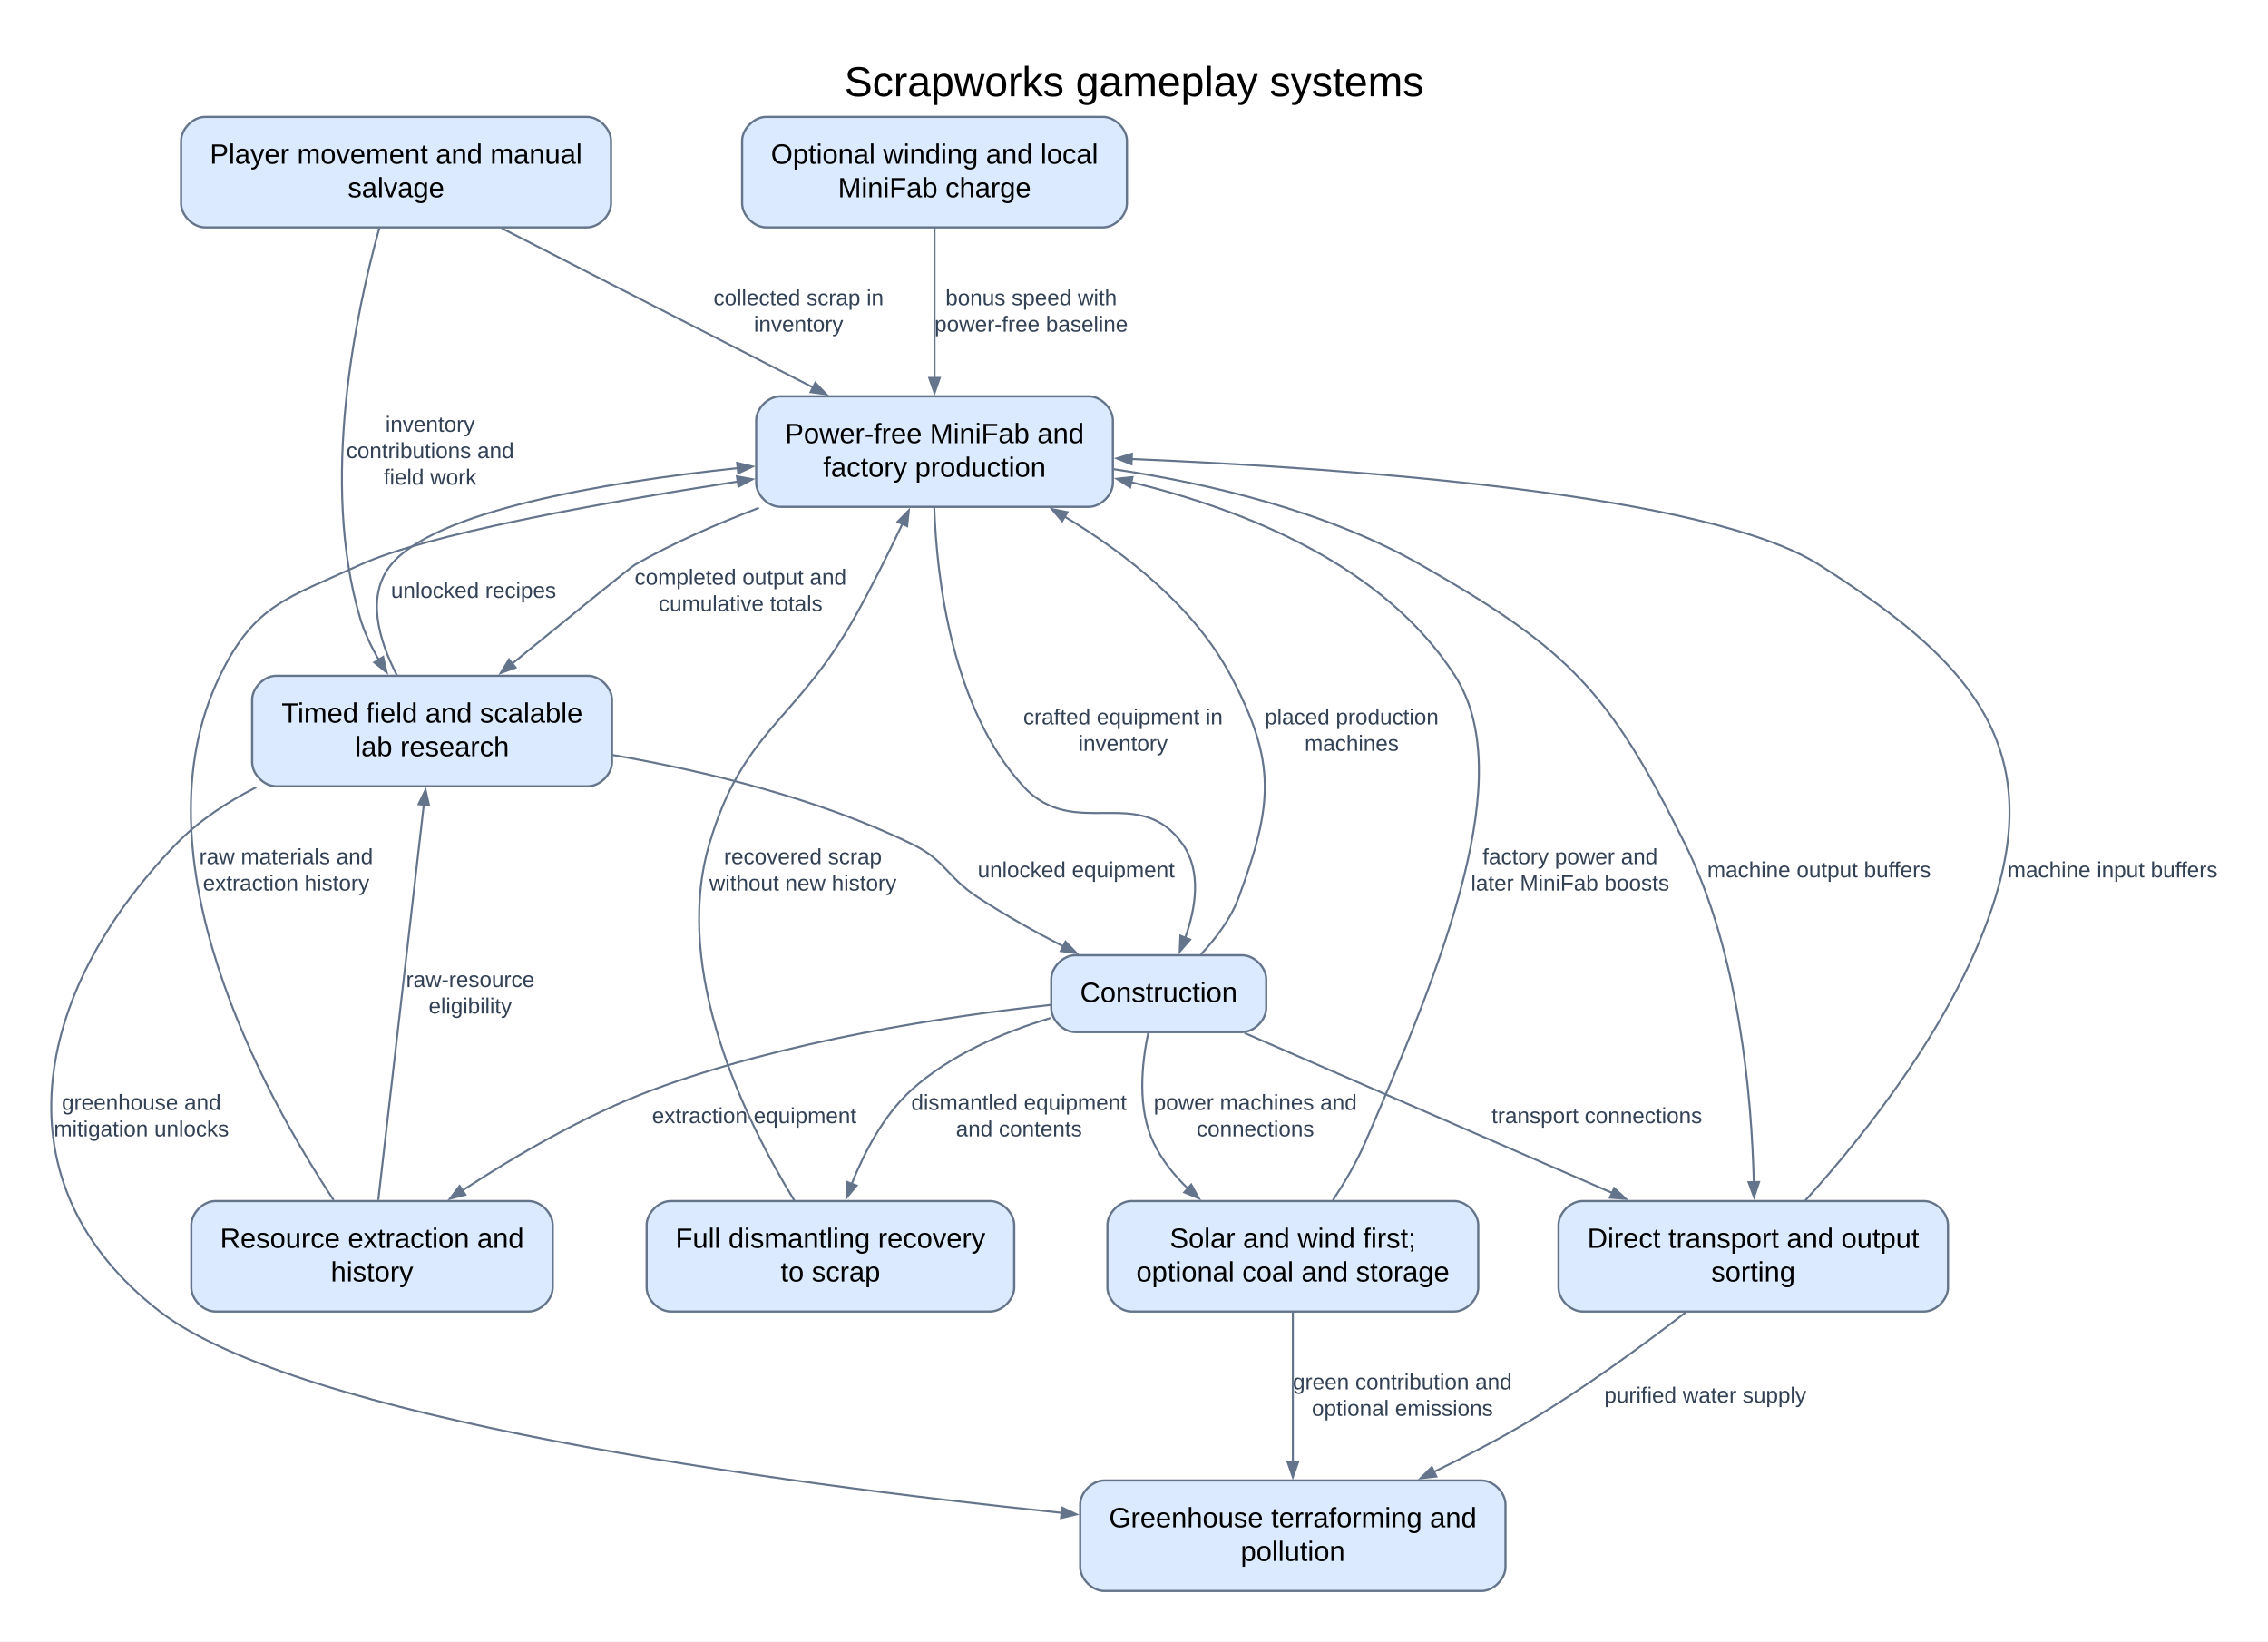
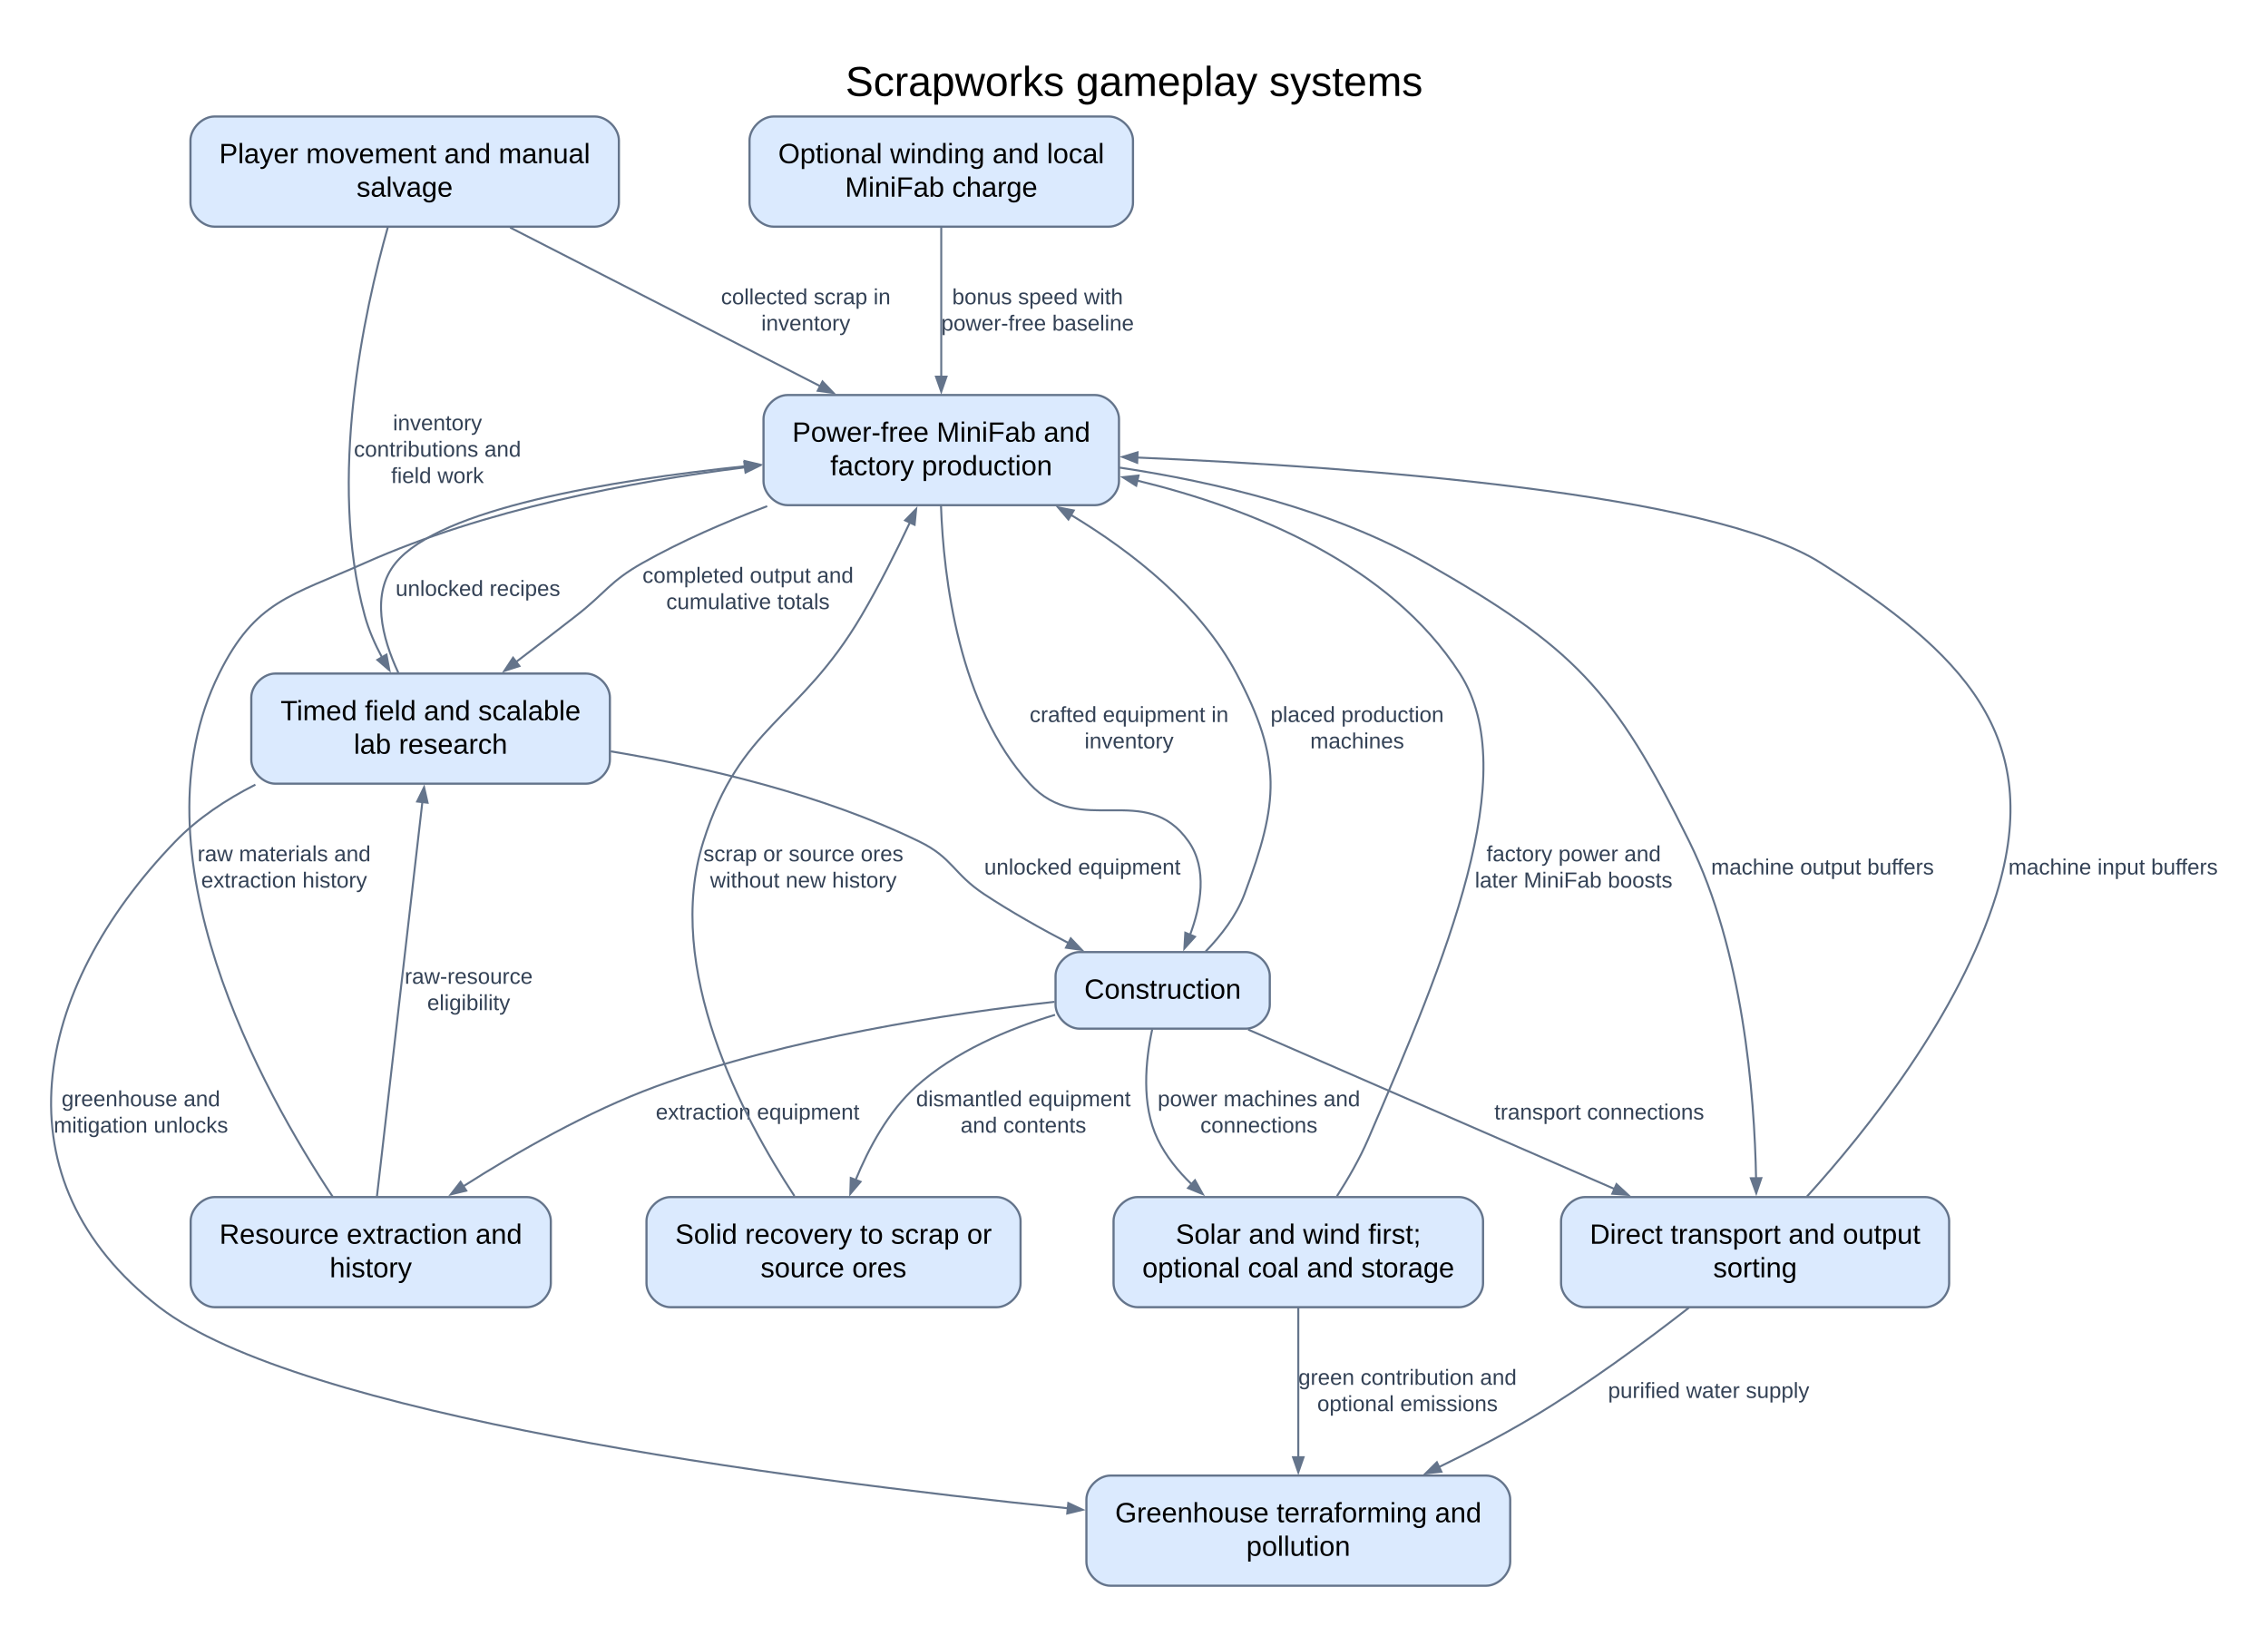
- <svg xmlns="http://www.w3.org/2000/svg" width="1133pt" height="820pt" viewBox="0.00 0.00 1133.00 820.00">
+ <svg xmlns="http://www.w3.org/2000/svg" width="1137pt" height="820pt" viewBox="0.00 0.00 1137.00 820.00">
  <g id="graph0" class="graph" transform="scale(1 1) rotate(0) translate(25.2 794.8)">
-     <polygon fill="white" stroke="none" points="-25.2,25.2 -25.2,-794.8 1107.9,-794.8 1107.9,25.2 -25.2,25.2" />
-     <text xml:space="preserve" text-anchor="middle" x="541.35" y="-746.7" font-family="Arial,sans-serif" font-size="21.00">Scrapworks gameplay systems</text>
+     <polygon fill="white" stroke="none" points="-25.2,25.2 -25.2,-794.8 1111.93,-794.8 1111.93,25.2 -25.2,25.2" />
+     <text xml:space="preserve" text-anchor="middle" x="543.36" y="-746.7" font-family="Arial,sans-serif" font-size="21.00">Scrapworks gameplay systems</text>
    <g id="node1" class="node">
-       <path fill="#dbeafe" stroke="#64748b" stroke-width="1.1" d="M268.04,-736.4C268.04,-736.4 77.25,-736.4 77.25,-736.4 71.25,-736.4 65.25,-730.4 65.25,-724.4 65.25,-724.4 65.25,-693.2 65.25,-693.2 65.25,-687.2 71.25,-681.2 77.25,-681.2 77.25,-681.2 268.04,-681.2 268.04,-681.2 274.04,-681.2 280.04,-687.2 280.04,-693.2 280.04,-693.2 280.04,-724.4 280.04,-724.4 280.04,-730.4 274.04,-736.4 268.04,-736.4" />
-       <text xml:space="preserve" text-anchor="middle" x="172.65" y="-713" font-family="Arial,sans-serif" font-size="14.00">Player movement and manual</text>
-       <text xml:space="preserve" text-anchor="middle" x="172.65" y="-696.2" font-family="Arial,sans-serif" font-size="14.00">salvage</text>
+       <path fill="#dbeafe" stroke="#64748b" stroke-width="1.1" d="M273.06,-736.4C273.06,-736.4 82.28,-736.4 82.28,-736.4 76.28,-736.4 70.28,-730.4 70.28,-724.4 70.28,-724.4 70.28,-693.2 70.28,-693.2 70.28,-687.2 76.28,-681.2 82.28,-681.2 82.28,-681.2 273.06,-681.2 273.06,-681.2 279.06,-681.2 285.06,-687.2 285.06,-693.2 285.06,-693.2 285.06,-724.4 285.06,-724.4 285.06,-730.4 279.06,-736.4 273.06,-736.4" />
+       <text xml:space="preserve" text-anchor="middle" x="177.67" y="-713" font-family="Arial,sans-serif" font-size="14.00">Player movement and manual</text>
+       <text xml:space="preserve" text-anchor="middle" x="177.67" y="-696.2" font-family="Arial,sans-serif" font-size="14.00">salvage</text>
    </g>
    <g id="node2" class="node">
-       <path fill="#dbeafe" stroke="#64748b" stroke-width="1.1" d="M518.75,-596.8C518.75,-596.8 364.55,-596.8 364.55,-596.8 358.55,-596.8 352.55,-590.8 352.55,-584.8 352.55,-584.8 352.55,-553.6 352.55,-553.6 352.55,-547.6 358.55,-541.6 364.55,-541.6 364.55,-541.6 518.75,-541.6 518.75,-541.6 524.75,-541.6 530.75,-547.6 530.75,-553.6 530.75,-553.6 530.75,-584.8 530.75,-584.8 530.75,-590.8 524.75,-596.8 518.75,-596.8" />
-       <text xml:space="preserve" text-anchor="middle" x="441.65" y="-573.4" font-family="Arial,sans-serif" font-size="14.00">Power-free MiniFab and</text>
-       <text xml:space="preserve" text-anchor="middle" x="441.65" y="-556.6" font-family="Arial,sans-serif" font-size="14.00">factory production</text>
+       <path fill="#dbeafe" stroke="#64748b" stroke-width="1.1" d="M523.77,-596.8C523.77,-596.8 369.57,-596.8 369.57,-596.8 363.57,-596.8 357.57,-590.8 357.57,-584.8 357.57,-584.8 357.57,-553.6 357.57,-553.6 357.57,-547.6 363.57,-541.6 369.57,-541.6 369.57,-541.6 523.77,-541.6 523.77,-541.6 529.77,-541.6 535.77,-547.6 535.77,-553.6 535.77,-553.6 535.77,-584.8 535.77,-584.8 535.77,-590.8 529.77,-596.8 523.77,-596.8" />
+       <text xml:space="preserve" text-anchor="middle" x="446.67" y="-573.4" font-family="Arial,sans-serif" font-size="14.00">Power-free MiniFab and</text>
+       <text xml:space="preserve" text-anchor="middle" x="446.67" y="-556.6" font-family="Arial,sans-serif" font-size="14.00">factory production</text>
    </g>
    <g id="edge1" class="edge">
-       <path fill="none" stroke="#64748b" d="M225.47,-680.78C270.17,-657.92 334.22,-625.15 381.01,-601.22" />
-       <polygon fill="#64748b" stroke="#64748b" points="382.11,-603.6 387.6,-597.85 379.72,-598.93 382.11,-603.6" />
-       <text xml:space="preserve" text-anchor="middle" x="373.73" y="-642.3" font-family="Arial,sans-serif" font-size="11.00" fill="#334155">collected scrap in</text>
-       <text xml:space="preserve" text-anchor="middle" x="373.73" y="-629.1" font-family="Arial,sans-serif" font-size="11.00" fill="#334155">inventory</text>
+       <path fill="none" stroke="#64748b" d="M230.49,-680.78C275.19,-657.92 339.25,-625.15 386.03,-601.22" />
+       <polygon fill="#64748b" stroke="#64748b" points="387.14,-603.6 392.62,-597.85 384.74,-598.93 387.14,-603.6" />
+       <text xml:space="preserve" text-anchor="middle" x="378.76" y="-642.3" font-family="Arial,sans-serif" font-size="11.00" fill="#334155">collected scrap in</text>
+       <text xml:space="preserve" text-anchor="middle" x="378.76" y="-629.1" font-family="Arial,sans-serif" font-size="11.00" fill="#334155">inventory</text>
    </g>
    <g id="node3" class="node">
-       <path fill="#dbeafe" stroke="#64748b" stroke-width="1.1" d="M268.53,-457.2C268.53,-457.2 112.76,-457.2 112.76,-457.2 106.76,-457.2 100.76,-451.2 100.76,-445.2 100.76,-445.2 100.76,-414 100.76,-414 100.76,-408 106.76,-402 112.76,-402 112.76,-402 268.53,-402 268.53,-402 274.53,-402 280.53,-408 280.53,-414 280.53,-414 280.53,-445.2 280.53,-445.2 280.53,-451.2 274.53,-457.2 268.53,-457.2" />
-       <text xml:space="preserve" text-anchor="middle" x="190.65" y="-433.8" font-family="Arial,sans-serif" font-size="14.00">Timed field and scalable</text>
-       <text xml:space="preserve" text-anchor="middle" x="190.65" y="-417" font-family="Arial,sans-serif" font-size="14.00">lab research</text>
+       <path fill="#dbeafe" stroke="#64748b" stroke-width="1.1" d="M268.55,-457.2C268.55,-457.2 112.78,-457.2 112.78,-457.2 106.78,-457.2 100.78,-451.2 100.78,-445.2 100.78,-445.2 100.78,-414 100.78,-414 100.78,-408 106.78,-402 112.78,-402 112.78,-402 268.55,-402 268.55,-402 274.55,-402 280.55,-408 280.55,-414 280.55,-414 280.55,-445.2 280.55,-445.2 280.55,-451.2 274.55,-457.2 268.55,-457.2" />
+       <text xml:space="preserve" text-anchor="middle" x="190.67" y="-433.8" font-family="Arial,sans-serif" font-size="14.00">Timed field and scalable</text>
+       <text xml:space="preserve" text-anchor="middle" x="190.67" y="-417" font-family="Arial,sans-serif" font-size="14.00">lab research</text>
    </g>
    <g id="edge2" class="edge">
-       <path fill="none" stroke="#64748b" d="M164.3,-680.89C152.53,-638.53 134.58,-554.13 154.65,-486.2 156.78,-478.99 160.17,-471.83 164.04,-465.17" />
-       <polygon fill="#64748b" stroke="#64748b" points="166.21,-466.65 167.95,-458.9 161.76,-463.87 166.21,-466.65" />
-       <text xml:space="preserve" text-anchor="middle" x="189.67" y="-579.1" font-family="Arial,sans-serif" font-size="11.00" fill="#334155">inventory</text>
-       <text xml:space="preserve" text-anchor="middle" x="189.67" y="-565.9" font-family="Arial,sans-serif" font-size="11.00" fill="#334155">contributions and</text>
-       <text xml:space="preserve" text-anchor="middle" x="189.67" y="-552.7" font-family="Arial,sans-serif" font-size="11.00" fill="#334155">field work</text>
+       <path fill="none" stroke="#64748b" d="M169.25,-680.99C157.32,-638.78 138.91,-554.56 157.67,-486.2 159.63,-479.04 162.78,-471.87 166.38,-465.17" />
+       <polygon fill="#64748b" stroke="#64748b" points="168.54,-466.68 170,-458.87 163.99,-464.06 168.54,-466.68" />
+       <text xml:space="preserve" text-anchor="middle" x="194.11" y="-579.1" font-family="Arial,sans-serif" font-size="11.00" fill="#334155">inventory</text>
+       <text xml:space="preserve" text-anchor="middle" x="194.11" y="-565.9" font-family="Arial,sans-serif" font-size="11.00" fill="#334155">contributions and</text>
+       <text xml:space="preserve" text-anchor="middle" x="194.11" y="-552.7" font-family="Arial,sans-serif" font-size="11.00" fill="#334155">field work</text>
    </g>
    <g id="edge5" class="edge">
-       <path fill="none" stroke="#64748b" d="M353.93,-541.08C332.99,-533.14 311.13,-523.59 291.85,-512.6 290.08,-511.59 258.16,-485.67 230.64,-463.25" />
-       <polygon fill="#64748b" stroke="#64748b" points="232.4,-461.3 224.93,-458.59 229.08,-465.37 232.4,-461.3" />
-       <text xml:space="preserve" text-anchor="middle" x="344.75" y="-502.7" font-family="Arial,sans-serif" font-size="11.00" fill="#334155">completed output and</text>
-       <text xml:space="preserve" text-anchor="middle" x="344.75" y="-489.5" font-family="Arial,sans-serif" font-size="11.00" fill="#334155">cumulative totals</text>
+       <path fill="none" stroke="#64748b" d="M359.41,-541.1C338.35,-533.14 316.32,-523.57 296.87,-512.6 280.45,-503.34 278.55,-497.78 263.67,-486.2 253.96,-478.64 243.46,-470.58 233.53,-463.01" />
+       <polygon fill="#64748b" stroke="#64748b" points="235.19,-460.97 227.63,-458.52 232.01,-465.15 235.19,-460.97" />
+       <text xml:space="preserve" text-anchor="middle" x="349.77" y="-502.7" font-family="Arial,sans-serif" font-size="11.00" fill="#334155">completed output and</text>
+       <text xml:space="preserve" text-anchor="middle" x="349.77" y="-489.5" font-family="Arial,sans-serif" font-size="11.00" fill="#334155">cumulative totals</text>
    </g>
    <g id="node4" class="node">
-       <path fill="#dbeafe" stroke="#64748b" stroke-width="1.1" d="M595.34,-317.6C595.34,-317.6 511.95,-317.6 511.95,-317.6 505.95,-317.6 499.95,-311.6 499.95,-305.6 499.95,-305.6 499.95,-291.2 499.95,-291.2 499.95,-285.2 505.95,-279.2 511.95,-279.2 511.95,-279.2 595.34,-279.2 595.34,-279.2 601.34,-279.2 607.34,-285.2 607.34,-291.2 607.34,-291.2 607.34,-305.6 607.34,-305.6 607.34,-311.6 601.34,-317.6 595.34,-317.6" />
-       <text xml:space="preserve" text-anchor="middle" x="553.65" y="-294.2" font-family="Arial,sans-serif" font-size="14.00">Construction</text>
+       <path fill="#dbeafe" stroke="#64748b" stroke-width="1.1" d="M599.37,-317.6C599.37,-317.6 515.97,-317.6 515.97,-317.6 509.97,-317.6 503.97,-311.6 503.97,-305.6 503.97,-305.6 503.97,-291.2 503.97,-291.2 503.97,-285.2 509.97,-279.2 515.97,-279.2 515.97,-279.2 599.37,-279.2 599.37,-279.2 605.37,-279.2 611.37,-285.2 611.37,-291.2 611.37,-291.2 611.37,-305.6 611.37,-305.6 611.37,-311.6 605.37,-317.6 599.37,-317.6" />
+       <text xml:space="preserve" text-anchor="middle" x="557.67" y="-294.2" font-family="Arial,sans-serif" font-size="14.00">Construction</text>
    </g>
    <g id="edge8" class="edge">
-       <path fill="none" stroke="#64748b" d="M441.52,-541.32C442.8,-505.15 450.39,-440.88 485.98,-402 511.42,-374.2 544.03,-403.87 565.65,-373 575.08,-359.52 572.2,-341.29 566.89,-326.35" />
-       <polygon fill="#64748b" stroke="#64748b" points="569.34,-325.39 564.13,-319.4 564.46,-327.34 569.34,-325.39" />
-       <text xml:space="preserve" text-anchor="middle" x="535.81" y="-432.9" font-family="Arial,sans-serif" font-size="11.00" fill="#334155">crafted equipment in</text>
-       <text xml:space="preserve" text-anchor="middle" x="535.81" y="-419.7" font-family="Arial,sans-serif" font-size="11.00" fill="#334155">inventory</text>
+       <path fill="none" stroke="#64748b" d="M446.54,-541.32C447.82,-505.15 455.41,-440.88 491,-402 516.44,-374.2 549.06,-403.87 570.67,-373 580.21,-359.37 576.93,-340.92 571.28,-325.91" />
+       <polygon fill="#64748b" stroke="#64748b" points="573.86,-325.28 568.55,-319.37 569.02,-327.3 573.86,-325.28" />
+       <text xml:space="preserve" text-anchor="middle" x="540.83" y="-432.9" font-family="Arial,sans-serif" font-size="11.00" fill="#334155">crafted equipment in</text>
+       <text xml:space="preserve" text-anchor="middle" x="540.83" y="-419.7" font-family="Arial,sans-serif" font-size="11.00" fill="#334155">inventory</text>
    </g>
    <g id="node5" class="node">
-       <path fill="#dbeafe" stroke="#64748b" stroke-width="1.1" d="M935.93,-194.8C935.93,-194.8 765.37,-194.8 765.37,-194.8 759.37,-194.8 753.37,-188.8 753.37,-182.8 753.37,-182.8 753.37,-151.6 753.37,-151.6 753.37,-145.6 759.37,-139.6 765.37,-139.6 765.37,-139.6 935.93,-139.6 935.93,-139.6 941.93,-139.6 947.93,-145.6 947.93,-151.6 947.93,-151.6 947.93,-182.8 947.93,-182.8 947.93,-188.8 941.93,-194.8 935.93,-194.8" />
-       <text xml:space="preserve" text-anchor="middle" x="850.65" y="-171.4" font-family="Arial,sans-serif" font-size="14.00">Direct transport and output</text>
-       <text xml:space="preserve" text-anchor="middle" x="850.65" y="-154.6" font-family="Arial,sans-serif" font-size="14.00">sorting</text>
+       <path fill="#dbeafe" stroke="#64748b" stroke-width="1.1" d="M939.95,-194.8C939.95,-194.8 769.39,-194.8 769.39,-194.8 763.39,-194.8 757.39,-188.8 757.39,-182.8 757.39,-182.8 757.39,-151.6 757.39,-151.6 757.39,-145.6 763.39,-139.6 769.39,-139.6 769.39,-139.6 939.95,-139.6 939.95,-139.6 945.95,-139.6 951.95,-145.6 951.95,-151.6 951.95,-151.6 951.95,-182.8 951.95,-182.8 951.95,-188.8 945.95,-194.8 939.95,-194.8" />
+       <text xml:space="preserve" text-anchor="middle" x="854.67" y="-171.4" font-family="Arial,sans-serif" font-size="14.00">Direct transport and output</text>
+       <text xml:space="preserve" text-anchor="middle" x="854.67" y="-154.6" font-family="Arial,sans-serif" font-size="14.00">sorting</text>
    </g>
    <g id="edge14" class="edge">
-       <path fill="none" stroke="#64748b" d="M531.1,-560.42C579.11,-553.21 637.87,-539.33 684.65,-512.6 758.79,-470.23 778.67,-449.48 816.65,-373 843.76,-318.42 849.89,-246.59 850.93,-204.11" />
-       <polygon fill="#64748b" stroke="#64748b" points="853.55,-204.31 851.05,-196.77 848.3,-204.22 853.55,-204.31" />
-       <text xml:space="preserve" text-anchor="middle" x="883.52" y="-356.5" font-family="Arial,sans-serif" font-size="11.00" fill="#334155">machine output buffers</text>
+       <path fill="none" stroke="#64748b" d="M536.12,-560.42C584.14,-553.21 642.89,-539.33 689.67,-512.6 763.81,-470.23 783.87,-449.57 821.67,-373 848.63,-318.39 854.37,-246.57 855.16,-204.1" />
+       <polygon fill="#64748b" stroke="#64748b" points="857.79,-204.29 855.25,-196.76 852.54,-204.23 857.79,-204.29" />
+       <text xml:space="preserve" text-anchor="middle" x="888.46" y="-356.5" font-family="Arial,sans-serif" font-size="11.00" fill="#334155">machine output buffers</text>
    </g>
    <g id="edge6" class="edge">
-       <path fill="none" stroke="#64748b" d="M173.02,-457.57C164.07,-474.96 157.48,-497.14 170.1,-512.6 191.98,-539.42 275.01,-553.65 343.56,-560.98" />
-       <polygon fill="#64748b" stroke="#64748b" points="343.03,-563.56 350.76,-561.72 343.57,-558.34 343.03,-563.56" />
-       <text xml:space="preserve" text-anchor="middle" x="211.37" y="-496.1" font-family="Arial,sans-serif" font-size="11.00" fill="#334155">unlocked recipes</text>
+       <path fill="none" stroke="#64748b" d="M174.46,-457.66C166.33,-475.08 160.59,-497.27 173.12,-512.6 195.25,-539.68 279.37,-553.9 348.56,-561.15" />
+       <polygon fill="#64748b" stroke="#64748b" points="348.11,-563.74 355.84,-561.89 348.64,-558.52 348.11,-563.74" />
+       <text xml:space="preserve" text-anchor="middle" x="214.39" y="-496.1" font-family="Arial,sans-serif" font-size="11.00" fill="#334155">unlocked recipes</text>
    </g>
    <g id="edge7" class="edge">
-       <path fill="none" stroke="#64748b" d="M280.83,-417.63C327.3,-409.56 383.86,-395.87 430.65,-373 447.38,-364.82 447.62,-356.83 463.19,-346.6 476.68,-337.74 492.03,-329.2 506.2,-321.89" />
-       <polygon fill="#64748b" stroke="#64748b" points="507.09,-324.38 512.59,-318.64 504.71,-319.7 507.09,-324.38" />
-       <text xml:space="preserve" text-anchor="middle" x="512.42" y="-356.5" font-family="Arial,sans-serif" font-size="11.00" fill="#334155">unlocked equipment</text>
+       <path fill="none" stroke="#64748b" d="M280.98,-418.21C328.74,-410.26 387.32,-396.5 435.67,-373 452.42,-364.86 452.67,-356.86 468.21,-346.6 481.56,-337.78 496.75,-329.26 510.76,-321.95" />
+       <polygon fill="#64748b" stroke="#64748b" points="511.6,-324.47 517.07,-318.7 509.2,-319.8 511.6,-324.47" />
+       <text xml:space="preserve" text-anchor="middle" x="517.44" y="-356.5" font-family="Arial,sans-serif" font-size="11.00" fill="#334155">unlocked equipment</text>
    </g>
    <g id="node7" class="node">
-       <path fill="#dbeafe" stroke="#64748b" stroke-width="1.1" d="M714.88,-55.2C714.88,-55.2 526.42,-55.2 526.42,-55.2 520.42,-55.2 514.42,-49.2 514.42,-43.2 514.42,-43.2 514.42,-12 514.42,-12 514.42,-6 520.42,0 526.42,0 526.42,0 714.88,0 714.88,0 720.88,0 726.88,-6 726.88,-12 726.88,-12 726.88,-43.2 726.88,-43.2 726.88,-49.2 720.88,-55.2 714.88,-55.2" />
-       <text xml:space="preserve" text-anchor="middle" x="620.65" y="-31.8" font-family="Arial,sans-serif" font-size="14.00">Greenhouse terraforming and</text>
-       <text xml:space="preserve" text-anchor="middle" x="620.65" y="-15" font-family="Arial,sans-serif" font-size="14.00">pollution</text>
+       <path fill="#dbeafe" stroke="#64748b" stroke-width="1.1" d="M719.9,-55.2C719.9,-55.2 531.44,-55.2 531.44,-55.2 525.44,-55.2 519.44,-49.2 519.44,-43.2 519.44,-43.2 519.44,-12 519.44,-12 519.44,-6 525.44,0 531.44,0 531.44,0 719.9,0 719.9,0 725.9,0 731.9,-6 731.9,-12 731.9,-12 731.9,-43.2 731.9,-43.2 731.9,-49.2 725.9,-55.2 719.9,-55.2" />
+       <text xml:space="preserve" text-anchor="middle" x="625.67" y="-31.8" font-family="Arial,sans-serif" font-size="14.00">Greenhouse terraforming and</text>
+       <text xml:space="preserve" text-anchor="middle" x="625.67" y="-15" font-family="Arial,sans-serif" font-size="14.00">pollution</text>
    </g>
    <g id="edge18" class="edge">
-       <path fill="none" stroke="#64748b" d="M102.81,-401.52C88.07,-394.04 73.93,-384.67 62.65,-373 -9.48,-298.36 -27.45,-203.11 54.65,-139.6 123.6,-86.26 360.55,-54.13 505.11,-39.04" />
-       <polygon fill="#64748b" stroke="#64748b" points="505.37,-41.65 512.56,-38.27 504.83,-36.43 505.37,-41.65" />
+       <path fill="none" stroke="#64748b" d="M102.83,-401.52C88.09,-394.04 73.95,-384.67 62.67,-373 -9.46,-298.36 -27.48,-203.04 54.67,-139.6 124.47,-85.7 364.78,-53.68 510.47,-38.78" />
+       <polygon fill="#64748b" stroke="#64748b" points="510.36,-41.43 517.56,-38.06 509.83,-36.2 510.36,-41.43" />
      <text xml:space="preserve" text-anchor="middle" x="45.43" y="-240.3" font-family="Arial,sans-serif" font-size="11.00" fill="#334155">greenhouse and</text>
      <text xml:space="preserve" text-anchor="middle" x="45.43" y="-227.1" font-family="Arial,sans-serif" font-size="11.00" fill="#334155">mitigation unlocks</text>
    </g>
    <g id="edge9" class="edge">
-       <path fill="none" stroke="#64748b" d="M574.72,-318.01C582.2,-325.98 589.73,-335.91 593.65,-346.6 610.58,-392.78 612.68,-413.74 589.65,-457.2 571.48,-491.47 537.52,-518.11 506.71,-536.69" />
-       <polygon fill="#64748b" stroke="#64748b" points="505.4,-534.42 500.26,-540.47 508.06,-538.94 505.4,-534.42" />
-       <text xml:space="preserve" text-anchor="middle" x="650.06" y="-432.9" font-family="Arial,sans-serif" font-size="11.00" fill="#334155">placed production</text>
-       <text xml:space="preserve" text-anchor="middle" x="650.06" y="-419.7" font-family="Arial,sans-serif" font-size="11.00" fill="#334155">machines</text>
+       <path fill="none" stroke="#64748b" d="M579.25,-317.92C586.92,-325.88 594.64,-335.82 598.67,-346.6 615.89,-392.68 617.7,-413.74 594.67,-457.2 576.5,-491.47 542.54,-518.11 511.73,-536.69" />
+       <polygon fill="#64748b" stroke="#64748b" points="510.42,-534.42 505.28,-540.47 513.08,-538.94 510.42,-534.42" />
+       <text xml:space="preserve" text-anchor="middle" x="655.18" y="-432.9" font-family="Arial,sans-serif" font-size="11.00" fill="#334155">placed production</text>
+       <text xml:space="preserve" text-anchor="middle" x="655.18" y="-419.7" font-family="Arial,sans-serif" font-size="11.00" fill="#334155">machines</text>
    </g>
    <g id="edge11" class="edge">
-       <path fill="none" stroke="#64748b" d="M596.52,-278.75C644.52,-257.87 723.05,-223.71 780.12,-198.88" />
-       <polygon fill="#64748b" stroke="#64748b" points="781.16,-201.29 786.99,-195.89 779.07,-196.48 781.16,-201.29" />
-       <text xml:space="preserve" text-anchor="middle" x="772.52" y="-233.7" font-family="Arial,sans-serif" font-size="11.00" fill="#334155">transport connections</text>
+       <path fill="none" stroke="#64748b" d="M600.54,-278.75C648.54,-257.87 727.07,-223.71 784.14,-198.88" />
+       <polygon fill="#64748b" stroke="#64748b" points="785.18,-201.29 791.01,-195.89 783.09,-196.48 785.18,-201.29" />
+       <text xml:space="preserve" text-anchor="middle" x="776.54" y="-233.7" font-family="Arial,sans-serif" font-size="11.00" fill="#334155">transport connections</text>
    </g>
    <g id="node6" class="node">
-       <path fill="#dbeafe" stroke="#64748b" stroke-width="1.1" d="M701.27,-194.8C701.27,-194.8 540.02,-194.8 540.02,-194.8 534.02,-194.8 528.02,-188.8 528.02,-182.8 528.02,-182.8 528.02,-151.6 528.02,-151.6 528.02,-145.6 534.02,-139.6 540.02,-139.6 540.02,-139.6 701.27,-139.6 701.27,-139.6 707.27,-139.6 713.27,-145.6 713.27,-151.6 713.27,-151.6 713.27,-182.8 713.27,-182.8 713.27,-188.8 707.27,-194.8 701.27,-194.8" />
-       <text xml:space="preserve" text-anchor="middle" x="620.65" y="-171.4" font-family="Arial,sans-serif" font-size="14.00">Solar and wind first;</text>
-       <text xml:space="preserve" text-anchor="middle" x="620.65" y="-154.6" font-family="Arial,sans-serif" font-size="14.00">optional coal and storage</text>
+       <path fill="#dbeafe" stroke="#64748b" stroke-width="1.1" d="M706.29,-194.8C706.29,-194.8 545.05,-194.8 545.05,-194.8 539.05,-194.8 533.05,-188.8 533.05,-182.8 533.05,-182.8 533.05,-151.6 533.05,-151.6 533.05,-145.6 539.05,-139.6 545.05,-139.6 545.05,-139.6 706.29,-139.6 706.29,-139.6 712.29,-139.6 718.29,-145.6 718.29,-151.6 718.29,-151.6 718.29,-182.8 718.29,-182.8 718.29,-188.8 712.29,-194.8 706.29,-194.8" />
+       <text xml:space="preserve" text-anchor="middle" x="625.67" y="-171.4" font-family="Arial,sans-serif" font-size="14.00">Solar and wind first;</text>
+       <text xml:space="preserve" text-anchor="middle" x="625.67" y="-154.6" font-family="Arial,sans-serif" font-size="14.00">optional coal and storage</text>
    </g>
    <g id="edge12" class="edge">
-       <path fill="none" stroke="#64748b" d="M548.44,-278.88C545.12,-263.38 542.84,-241.08 551.14,-223.8 555.24,-215.27 561.36,-207.64 568.3,-200.96" />
-       <polygon fill="#64748b" stroke="#64748b" points="569.88,-203.07 573.73,-196.11 566.39,-199.15 569.88,-203.07" />
-       <text xml:space="preserve" text-anchor="middle" x="601.9" y="-240.3" font-family="Arial,sans-serif" font-size="11.00" fill="#334155">power machines and</text>
-       <text xml:space="preserve" text-anchor="middle" x="601.9" y="-227.1" font-family="Arial,sans-serif" font-size="11.00" fill="#334155">connections</text>
+       <path fill="none" stroke="#64748b" d="M552.43,-278.87C549.1,-263.36 546.8,-241.06 555.17,-223.8 559.28,-215.32 565.39,-207.74 572.31,-201.11" />
+       <polygon fill="#64748b" stroke="#64748b" points="573.87,-203.24 577.74,-196.3 570.39,-199.31 573.87,-203.24" />
+       <text xml:space="preserve" text-anchor="middle" x="605.92" y="-240.3" font-family="Arial,sans-serif" font-size="11.00" fill="#334155">power machines and</text>
+       <text xml:space="preserve" text-anchor="middle" x="605.92" y="-227.1" font-family="Arial,sans-serif" font-size="11.00" fill="#334155">connections</text>
    </g>
    <g id="node8" class="node">
-       <path fill="#dbeafe" stroke="#64748b" stroke-width="1.1" d="M238.92,-194.8C238.92,-194.8 82.37,-194.8 82.37,-194.8 76.37,-194.8 70.37,-188.8 70.37,-182.8 70.37,-182.8 70.37,-151.6 70.37,-151.6 70.37,-145.6 76.37,-139.6 82.37,-139.6 82.37,-139.6 238.92,-139.6 238.92,-139.6 244.92,-139.6 250.92,-145.6 250.92,-151.6 250.92,-151.6 250.92,-182.8 250.92,-182.8 250.92,-188.8 244.92,-194.8 238.92,-194.8" />
-       <text xml:space="preserve" text-anchor="middle" x="160.65" y="-171.4" font-family="Arial,sans-serif" font-size="14.00">Resource extraction and</text>
-       <text xml:space="preserve" text-anchor="middle" x="160.65" y="-154.6" font-family="Arial,sans-serif" font-size="14.00">history</text>
+       <path fill="#dbeafe" stroke="#64748b" stroke-width="1.1" d="M238.94,-194.8C238.94,-194.8 82.39,-194.8 82.39,-194.8 76.39,-194.8 70.39,-188.8 70.39,-182.8 70.39,-182.8 70.39,-151.6 70.39,-151.6 70.39,-145.6 76.39,-139.6 82.39,-139.6 82.39,-139.6 238.94,-139.6 238.94,-139.6 244.94,-139.6 250.94,-145.6 250.94,-151.6 250.94,-151.6 250.94,-182.8 250.94,-182.8 250.94,-188.8 244.94,-194.8 238.94,-194.8" />
+       <text xml:space="preserve" text-anchor="middle" x="160.67" y="-171.4" font-family="Arial,sans-serif" font-size="14.00">Resource extraction and</text>
+       <text xml:space="preserve" text-anchor="middle" x="160.67" y="-154.6" font-family="Arial,sans-serif" font-size="14.00">history</text>
    </g>
    <g id="edge10" class="edge">
-       <path fill="none" stroke="#64748b" d="M499.86,-292.8C447.61,-287.09 366.7,-274.9 300.53,-250.2 266.9,-237.65 232.07,-217.25 205.58,-199.95" />
-       <polygon fill="#64748b" stroke="#64748b" points="207.3,-197.94 199.59,-195.99 204.4,-202.32 207.3,-197.94" />
-       <text xml:space="preserve" text-anchor="middle" x="351.59" y="-233.7" font-family="Arial,sans-serif" font-size="11.00" fill="#334155">extraction equipment</text>
+       <path fill="none" stroke="#64748b" d="M503.47,-292.67C451.04,-286.87 369.99,-274.63 303.55,-250.2 269.45,-237.66 234,-217.37 206.94,-200.11" />
+       <polygon fill="#64748b" stroke="#64748b" points="208.54,-198.02 200.81,-196.15 205.69,-202.43 208.54,-198.02" />
+       <text xml:space="preserve" text-anchor="middle" x="354.61" y="-233.7" font-family="Arial,sans-serif" font-size="11.00" fill="#334155">extraction equipment</text>
    </g>
    <g id="node9" class="node">
-       <path fill="#dbeafe" stroke="#64748b" stroke-width="1.1" d="M469.46,-194.8C469.46,-194.8 309.83,-194.8 309.83,-194.8 303.83,-194.8 297.83,-188.8 297.83,-182.8 297.83,-182.8 297.83,-151.6 297.83,-151.6 297.83,-145.6 303.83,-139.6 309.83,-139.6 309.83,-139.6 469.46,-139.6 469.46,-139.6 475.46,-139.6 481.46,-145.6 481.46,-151.6 481.46,-151.6 481.46,-182.8 481.46,-182.8 481.46,-188.8 475.46,-194.8 469.46,-194.8" />
-       <text xml:space="preserve" text-anchor="middle" x="389.65" y="-171.4" font-family="Arial,sans-serif" font-size="14.00">Full dismantling recovery</text>
-       <text xml:space="preserve" text-anchor="middle" x="389.65" y="-154.6" font-family="Arial,sans-serif" font-size="14.00">to scrap</text>
+       <path fill="#dbeafe" stroke="#64748b" stroke-width="1.1" d="M474.43,-194.8C474.43,-194.8 310.9,-194.8 310.9,-194.8 304.9,-194.8 298.9,-188.8 298.9,-182.8 298.9,-182.8 298.9,-151.6 298.9,-151.6 298.9,-145.6 304.9,-139.6 310.9,-139.6 310.9,-139.6 474.43,-139.6 474.43,-139.6 480.43,-139.6 486.43,-145.6 486.43,-151.6 486.43,-151.6 486.43,-182.8 486.43,-182.8 486.43,-188.8 480.43,-194.8 474.43,-194.8" />
+       <text xml:space="preserve" text-anchor="middle" x="392.67" y="-171.4" font-family="Arial,sans-serif" font-size="14.00">Solid recovery to scrap or</text>
+       <text xml:space="preserve" text-anchor="middle" x="392.67" y="-154.6" font-family="Arial,sans-serif" font-size="14.00">source ores</text>
    </g>
    <g id="edge20" class="edge">
-       <path fill="none" stroke="#64748b" d="M499.61,-286.23C476.02,-279.13 449.38,-267.84 430.03,-250.2 416.24,-237.64 406.61,-219.33 400.21,-203.2" />
-       <polygon fill="#64748b" stroke="#64748b" points="402.76,-202.53 397.69,-196.42 397.85,-204.37 402.76,-202.53" />
-       <text xml:space="preserve" text-anchor="middle" x="483.84" y="-240.3" font-family="Arial,sans-serif" font-size="11.00" fill="#334155">dismantled equipment</text>
-       <text xml:space="preserve" text-anchor="middle" x="483.84" y="-227.1" font-family="Arial,sans-serif" font-size="11.00" fill="#334155">and contents</text>
+       <path fill="none" stroke="#64748b" d="M503.71,-286.14C480.13,-279.02 453.49,-267.74 434.05,-250.2 420.14,-237.65 410.28,-219.34 403.68,-203.21" />
+       <polygon fill="#64748b" stroke="#64748b" points="406.21,-202.48 401.07,-196.42 401.31,-204.36 406.21,-202.48" />
+       <text xml:space="preserve" text-anchor="middle" x="487.86" y="-240.3" font-family="Arial,sans-serif" font-size="11.00" fill="#334155">dismantled equipment</text>
+       <text xml:space="preserve" text-anchor="middle" x="487.86" y="-227.1" font-family="Arial,sans-serif" font-size="11.00" fill="#334155">and contents</text>
    </g>
    <g id="edge13" class="edge">
-       <path fill="none" stroke="#64748b" d="M876.64,-195.06C906.29,-227.76 953.08,-286.14 971.65,-346.6 996.16,-426.42 954.1,-467.77 883.65,-512.6 828.38,-547.77 652.69,-560.74 540.17,-565.49" />
-       <polygon fill="#64748b" stroke="#64748b" points="540.07,-562.87 532.68,-565.8 540.28,-568.11 540.07,-562.87" />
-       <text xml:space="preserve" text-anchor="middle" x="1030.12" y="-356.5" font-family="Arial,sans-serif" font-size="11.00" fill="#334155">machine input buffers</text>
+       <path fill="none" stroke="#64748b" d="M880.66,-195.06C910.31,-227.76 957.1,-286.14 975.67,-346.6 1000.19,-426.42 958.11,-467.76 887.67,-512.6 832.53,-547.7 657.24,-560.69 544.97,-565.47" />
+       <polygon fill="#64748b" stroke="#64748b" points="544.89,-562.84 537.5,-565.78 545.1,-568.09 544.89,-562.84" />
+       <text xml:space="preserve" text-anchor="middle" x="1034.14" y="-356.5" font-family="Arial,sans-serif" font-size="11.00" fill="#334155">machine input buffers</text>
    </g>
    <g id="edge19" class="edge">
-       <path fill="none" stroke="#64748b" d="M817.15,-139.38C795.23,-122.47 765.58,-100.78 737.65,-84.2 722.99,-75.5 706.76,-67.08 691.17,-59.53" />
-       <polygon fill="#64748b" stroke="#64748b" points="692.35,-57.19 684.45,-56.32 690.08,-61.92 692.35,-57.19" />
-       <text xml:space="preserve" text-anchor="middle" x="826.68" y="-94.1" font-family="Arial,sans-serif" font-size="11.00" fill="#334155">purified water supply</text>
+       <path fill="none" stroke="#64748b" d="M821.5,-139.35C799.79,-122.43 770.4,-100.74 742.67,-84.2 728.03,-75.47 711.8,-67.03 696.21,-59.49" />
+       <polygon fill="#64748b" stroke="#64748b" points="697.4,-57.14 689.5,-56.28 695.13,-61.88 697.4,-57.14" />
+       <text xml:space="preserve" text-anchor="middle" x="831.4" y="-94.1" font-family="Arial,sans-serif" font-size="11.00" fill="#334155">purified water supply</text>
    </g>
    <g id="edge15" class="edge">
-       <path fill="none" stroke="#64748b" d="M640.65,-195.19C646.46,-203.98 652.37,-214 656.65,-223.8 696.32,-314.84 733.39,-407.76 701.65,-457.2 666.39,-512.12 597.62,-539.93 539.66,-553.98" />
-       <polygon fill="#64748b" stroke="#64748b" points="539.38,-551.35 532.67,-555.61 540.57,-556.46 539.38,-551.35" />
-       <text xml:space="preserve" text-anchor="middle" x="759.17" y="-363.1" font-family="Arial,sans-serif" font-size="11.00" fill="#334155">factory power and</text>
-       <text xml:space="preserve" text-anchor="middle" x="759.17" y="-349.9" font-family="Arial,sans-serif" font-size="11.00" fill="#334155">later MiniFab boosts</text>
+       <path fill="none" stroke="#64748b" d="M645.06,-195.27C650.7,-204.06 656.47,-214.06 660.67,-223.8 699.8,-314.51 738.64,-407.4 706.67,-457.2 671.41,-512.12 602.64,-539.93 544.68,-553.98" />
+       <polygon fill="#64748b" stroke="#64748b" points="544.4,-551.35 537.69,-555.61 545.59,-556.46 544.4,-551.35" />
+       <text xml:space="preserve" text-anchor="middle" x="763.72" y="-363.1" font-family="Arial,sans-serif" font-size="11.00" fill="#334155">factory power and</text>
+       <text xml:space="preserve" text-anchor="middle" x="763.72" y="-349.9" font-family="Arial,sans-serif" font-size="11.00" fill="#334155">later MiniFab boosts</text>
    </g>
    <g id="edge17" class="edge">
-       <path fill="none" stroke="#64748b" d="M620.65,-139.34C620.65,-117.94 620.65,-87.78 620.65,-64.33" />
-       <polygon fill="#64748b" stroke="#64748b" points="623.27,-64.4 620.65,-56.9 618.02,-64.4 623.27,-64.4" />
-       <text xml:space="preserve" text-anchor="middle" x="675.38" y="-100.7" font-family="Arial,sans-serif" font-size="11.00" fill="#334155">green contribution and</text>
-       <text xml:space="preserve" text-anchor="middle" x="675.38" y="-87.5" font-family="Arial,sans-serif" font-size="11.00" fill="#334155">optional emissions</text>
+       <path fill="none" stroke="#64748b" d="M625.67,-139.34C625.67,-117.94 625.67,-87.78 625.67,-64.33" />
+       <polygon fill="#64748b" stroke="#64748b" points="628.29,-64.4 625.67,-56.9 623.04,-64.4 628.29,-64.4" />
+       <text xml:space="preserve" text-anchor="middle" x="680.4" y="-100.7" font-family="Arial,sans-serif" font-size="11.00" fill="#334155">green contribution and</text>
+       <text xml:space="preserve" text-anchor="middle" x="680.4" y="-87.5" font-family="Arial,sans-serif" font-size="11.00" fill="#334155">optional emissions</text>
    </g>
    <g id="edge3" class="edge">
-       <path fill="none" stroke="#64748b" d="M141.45,-195.31C106.72,-247.96 40.92,-366.84 84.65,-457.2 101.93,-492.91 118.59,-496.05 154.65,-512.6 187.77,-527.81 274.04,-543.45 343.41,-554.25" />
-       <polygon fill="#64748b" stroke="#64748b" points="342.91,-556.83 350.72,-555.38 343.71,-551.64 342.91,-556.83" />
-       <text xml:space="preserve" text-anchor="middle" x="117.74" y="-363.1" font-family="Arial,sans-serif" font-size="11.00" fill="#334155">raw materials and</text>
-       <text xml:space="preserve" text-anchor="middle" x="117.74" y="-349.9" font-family="Arial,sans-serif" font-size="11.00" fill="#334155">extraction history</text>
+       <path fill="none" stroke="#64748b" d="M141.58,-194.98C106.64,-247.57 39.91,-367.05 84.67,-457.2 102.78,-493.68 120.47,-496.01 157.67,-512.6 217.92,-539.48 290.91,-553.39 348.47,-560.57" />
+       <polygon fill="#64748b" stroke="#64748b" points="347.94,-563.15 355.7,-561.45 348.57,-557.94 347.94,-563.15" />
+       <text xml:space="preserve" text-anchor="middle" x="117.23" y="-363.1" font-family="Arial,sans-serif" font-size="11.00" fill="#334155">raw materials and</text>
+       <text xml:space="preserve" text-anchor="middle" x="117.23" y="-349.9" font-family="Arial,sans-serif" font-size="11.00" fill="#334155">extraction history</text>
    </g>
    <g id="edge4" class="edge">
-       <path fill="none" stroke="#64748b" d="M163.77,-195.33C169.23,-242.67 180.48,-340.35 186.55,-393.04" />
-       <polygon fill="#64748b" stroke="#64748b" points="183.91,-393.06 187.38,-400.21 189.13,-392.46 183.91,-393.06" />
-       <text xml:space="preserve" text-anchor="middle" x="209.73" y="-301.7" font-family="Arial,sans-serif" font-size="11.00" fill="#334155">raw-resource</text>
-       <text xml:space="preserve" text-anchor="middle" x="209.73" y="-288.5" font-family="Arial,sans-serif" font-size="11.00" fill="#334155">eligibility</text>
+       <path fill="none" stroke="#64748b" d="M163.79,-195.33C169.25,-242.67 180.5,-340.35 186.57,-393.04" />
+       <polygon fill="#64748b" stroke="#64748b" points="183.93,-393.06 187.4,-400.21 189.15,-392.46 183.93,-393.06" />
+       <text xml:space="preserve" text-anchor="middle" x="209.76" y="-301.7" font-family="Arial,sans-serif" font-size="11.00" fill="#334155">raw-resource</text>
+       <text xml:space="preserve" text-anchor="middle" x="209.76" y="-288.5" font-family="Arial,sans-serif" font-size="11.00" fill="#334155">eligibility</text>
    </g>
    <g id="edge21" class="edge">
-       <path fill="none" stroke="#64748b" d="M371.65,-195.02C347.69,-234.14 310.4,-309.13 329.1,-373 345.9,-430.35 372.38,-434.1 401.65,-486.2 410.16,-501.35 418.72,-518.57 425.72,-533.3" />
-       <polygon fill="#64748b" stroke="#64748b" points="423.23,-534.17 428.8,-539.84 427.98,-531.93 423.23,-534.17" />
-       <text xml:space="preserve" text-anchor="middle" x="375.88" y="-363.1" font-family="Arial,sans-serif" font-size="11.00" fill="#334155">recovered scrap</text>
-       <text xml:space="preserve" text-anchor="middle" x="375.88" y="-349.9" font-family="Arial,sans-serif" font-size="11.00" fill="#334155">without new history</text>
+       <path fill="none" stroke="#64748b" d="M373.06,-195.35C347.23,-234.55 307.32,-309.29 327.41,-373 345.88,-431.58 375.5,-433.28 406.67,-486.2 415.49,-501.17 424.09,-518.37 431.05,-533.13" />
+       <polygon fill="#64748b" stroke="#64748b" points="428.55,-533.99 434.09,-539.68 433.31,-531.77 428.55,-533.99" />
+       <text xml:space="preserve" text-anchor="middle" x="377.54" y="-363.1" font-family="Arial,sans-serif" font-size="11.00" fill="#334155">scrap or source ores</text>
+       <text xml:space="preserve" text-anchor="middle" x="377.54" y="-349.9" font-family="Arial,sans-serif" font-size="11.00" fill="#334155">without new history</text>
    </g>
    <g id="node10" class="node">
-       <path fill="#dbeafe" stroke="#64748b" stroke-width="1.1" d="M525.77,-736.4C525.77,-736.4 357.53,-736.4 357.53,-736.4 351.53,-736.4 345.53,-730.4 345.53,-724.4 345.53,-724.4 345.53,-693.2 345.53,-693.2 345.53,-687.2 351.53,-681.2 357.53,-681.2 357.53,-681.2 525.77,-681.2 525.77,-681.2 531.77,-681.2 537.77,-687.2 537.77,-693.2 537.77,-693.2 537.77,-724.4 537.77,-724.4 537.77,-730.4 531.77,-736.4 525.77,-736.4" />
-       <text xml:space="preserve" text-anchor="middle" x="441.65" y="-713" font-family="Arial,sans-serif" font-size="14.00">Optional winding and local</text>
-       <text xml:space="preserve" text-anchor="middle" x="441.65" y="-696.2" font-family="Arial,sans-serif" font-size="14.00">MiniFab charge</text>
+       <path fill="#dbeafe" stroke="#64748b" stroke-width="1.1" d="M530.79,-736.4C530.79,-736.4 362.55,-736.4 362.55,-736.4 356.55,-736.4 350.55,-730.4 350.55,-724.4 350.55,-724.4 350.55,-693.2 350.55,-693.2 350.55,-687.2 356.55,-681.2 362.55,-681.2 362.55,-681.2 530.79,-681.2 530.79,-681.2 536.79,-681.2 542.79,-687.2 542.79,-693.2 542.79,-693.2 542.79,-724.4 542.79,-724.4 542.79,-730.4 536.79,-736.4 530.79,-736.4" />
+       <text xml:space="preserve" text-anchor="middle" x="446.67" y="-713" font-family="Arial,sans-serif" font-size="14.00">Optional winding and local</text>
+       <text xml:space="preserve" text-anchor="middle" x="446.67" y="-696.2" font-family="Arial,sans-serif" font-size="14.00">MiniFab charge</text>
    </g>
    <g id="edge16" class="edge">
-       <path fill="none" stroke="#64748b" d="M441.65,-680.94C441.65,-659.54 441.65,-629.38 441.65,-605.93" />
-       <polygon fill="#64748b" stroke="#64748b" points="444.27,-606 441.65,-598.5 439.02,-606 444.27,-606" />
-       <text xml:space="preserve" text-anchor="middle" x="489.95" y="-642.3" font-family="Arial,sans-serif" font-size="11.00" fill="#334155">bonus speed with</text>
-       <text xml:space="preserve" text-anchor="middle" x="489.95" y="-629.1" font-family="Arial,sans-serif" font-size="11.00" fill="#334155">power-free baseline</text>
+       <path fill="none" stroke="#64748b" d="M446.67,-680.94C446.67,-659.54 446.67,-629.38 446.67,-605.93" />
+       <polygon fill="#64748b" stroke="#64748b" points="449.29,-606 446.67,-598.5 444.04,-606 449.29,-606" />
+       <text xml:space="preserve" text-anchor="middle" x="494.97" y="-642.3" font-family="Arial,sans-serif" font-size="11.00" fill="#334155">bonus speed with</text>
+       <text xml:space="preserve" text-anchor="middle" x="494.97" y="-629.1" font-family="Arial,sans-serif" font-size="11.00" fill="#334155">power-free baseline</text>
    </g>
  </g>
</svg>
